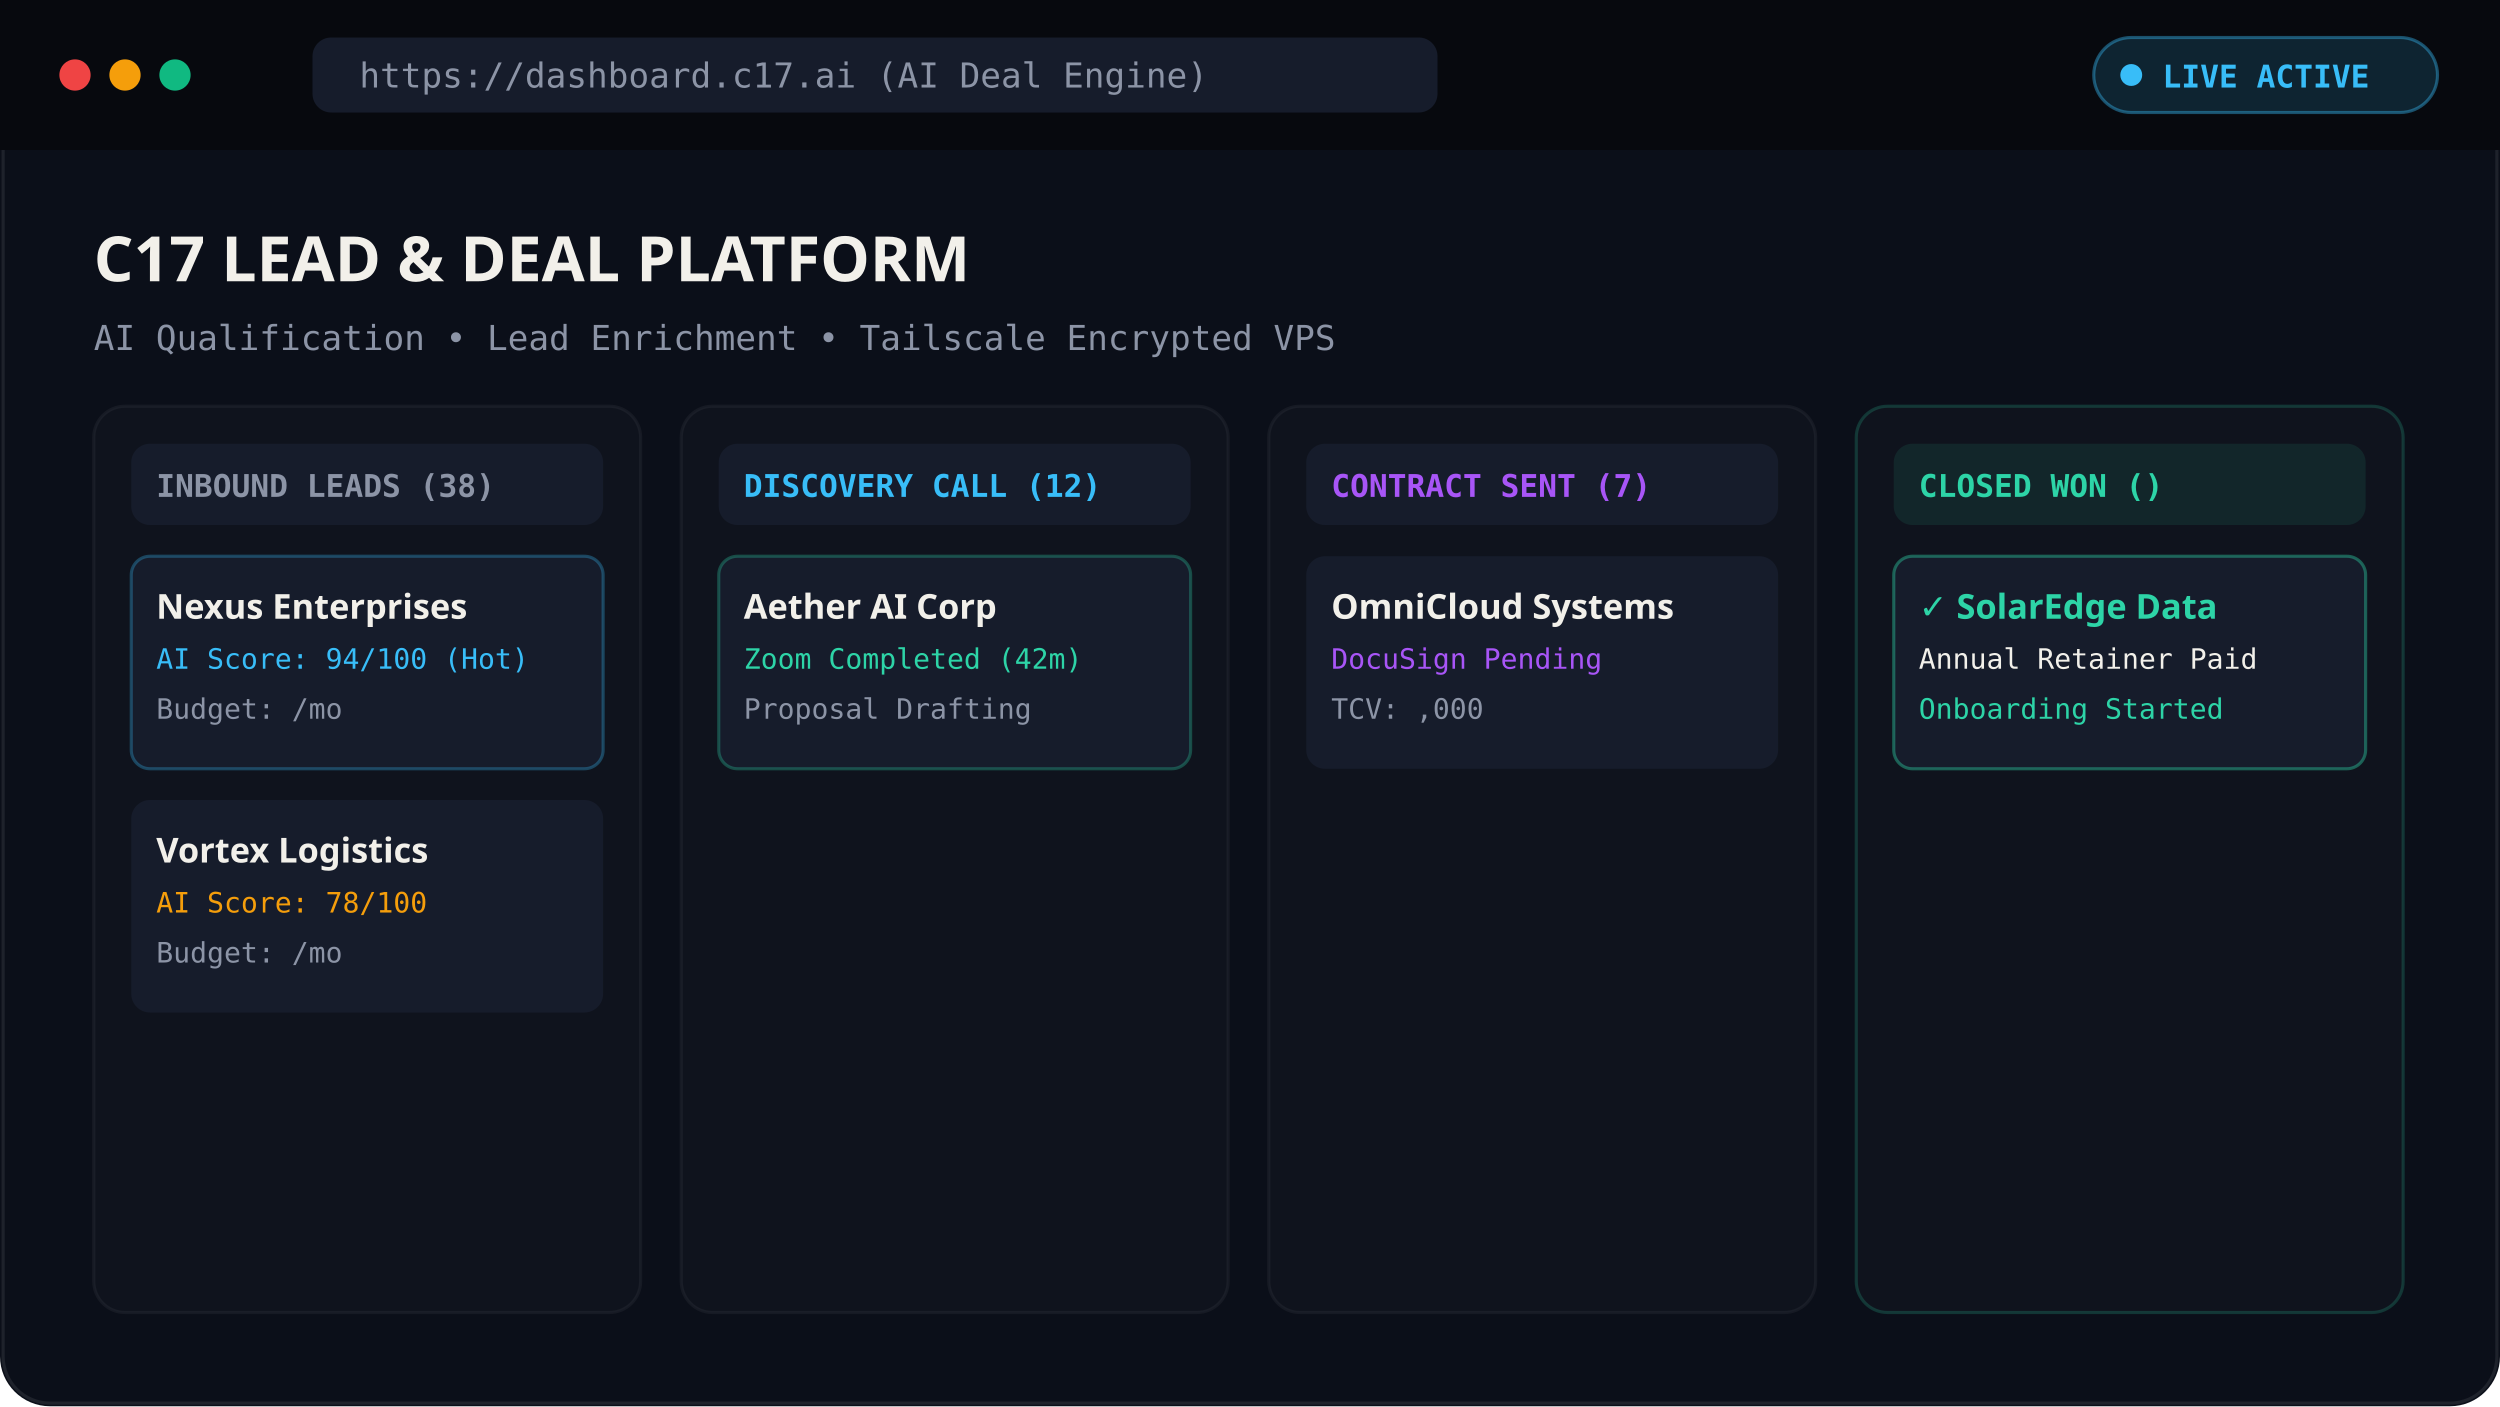
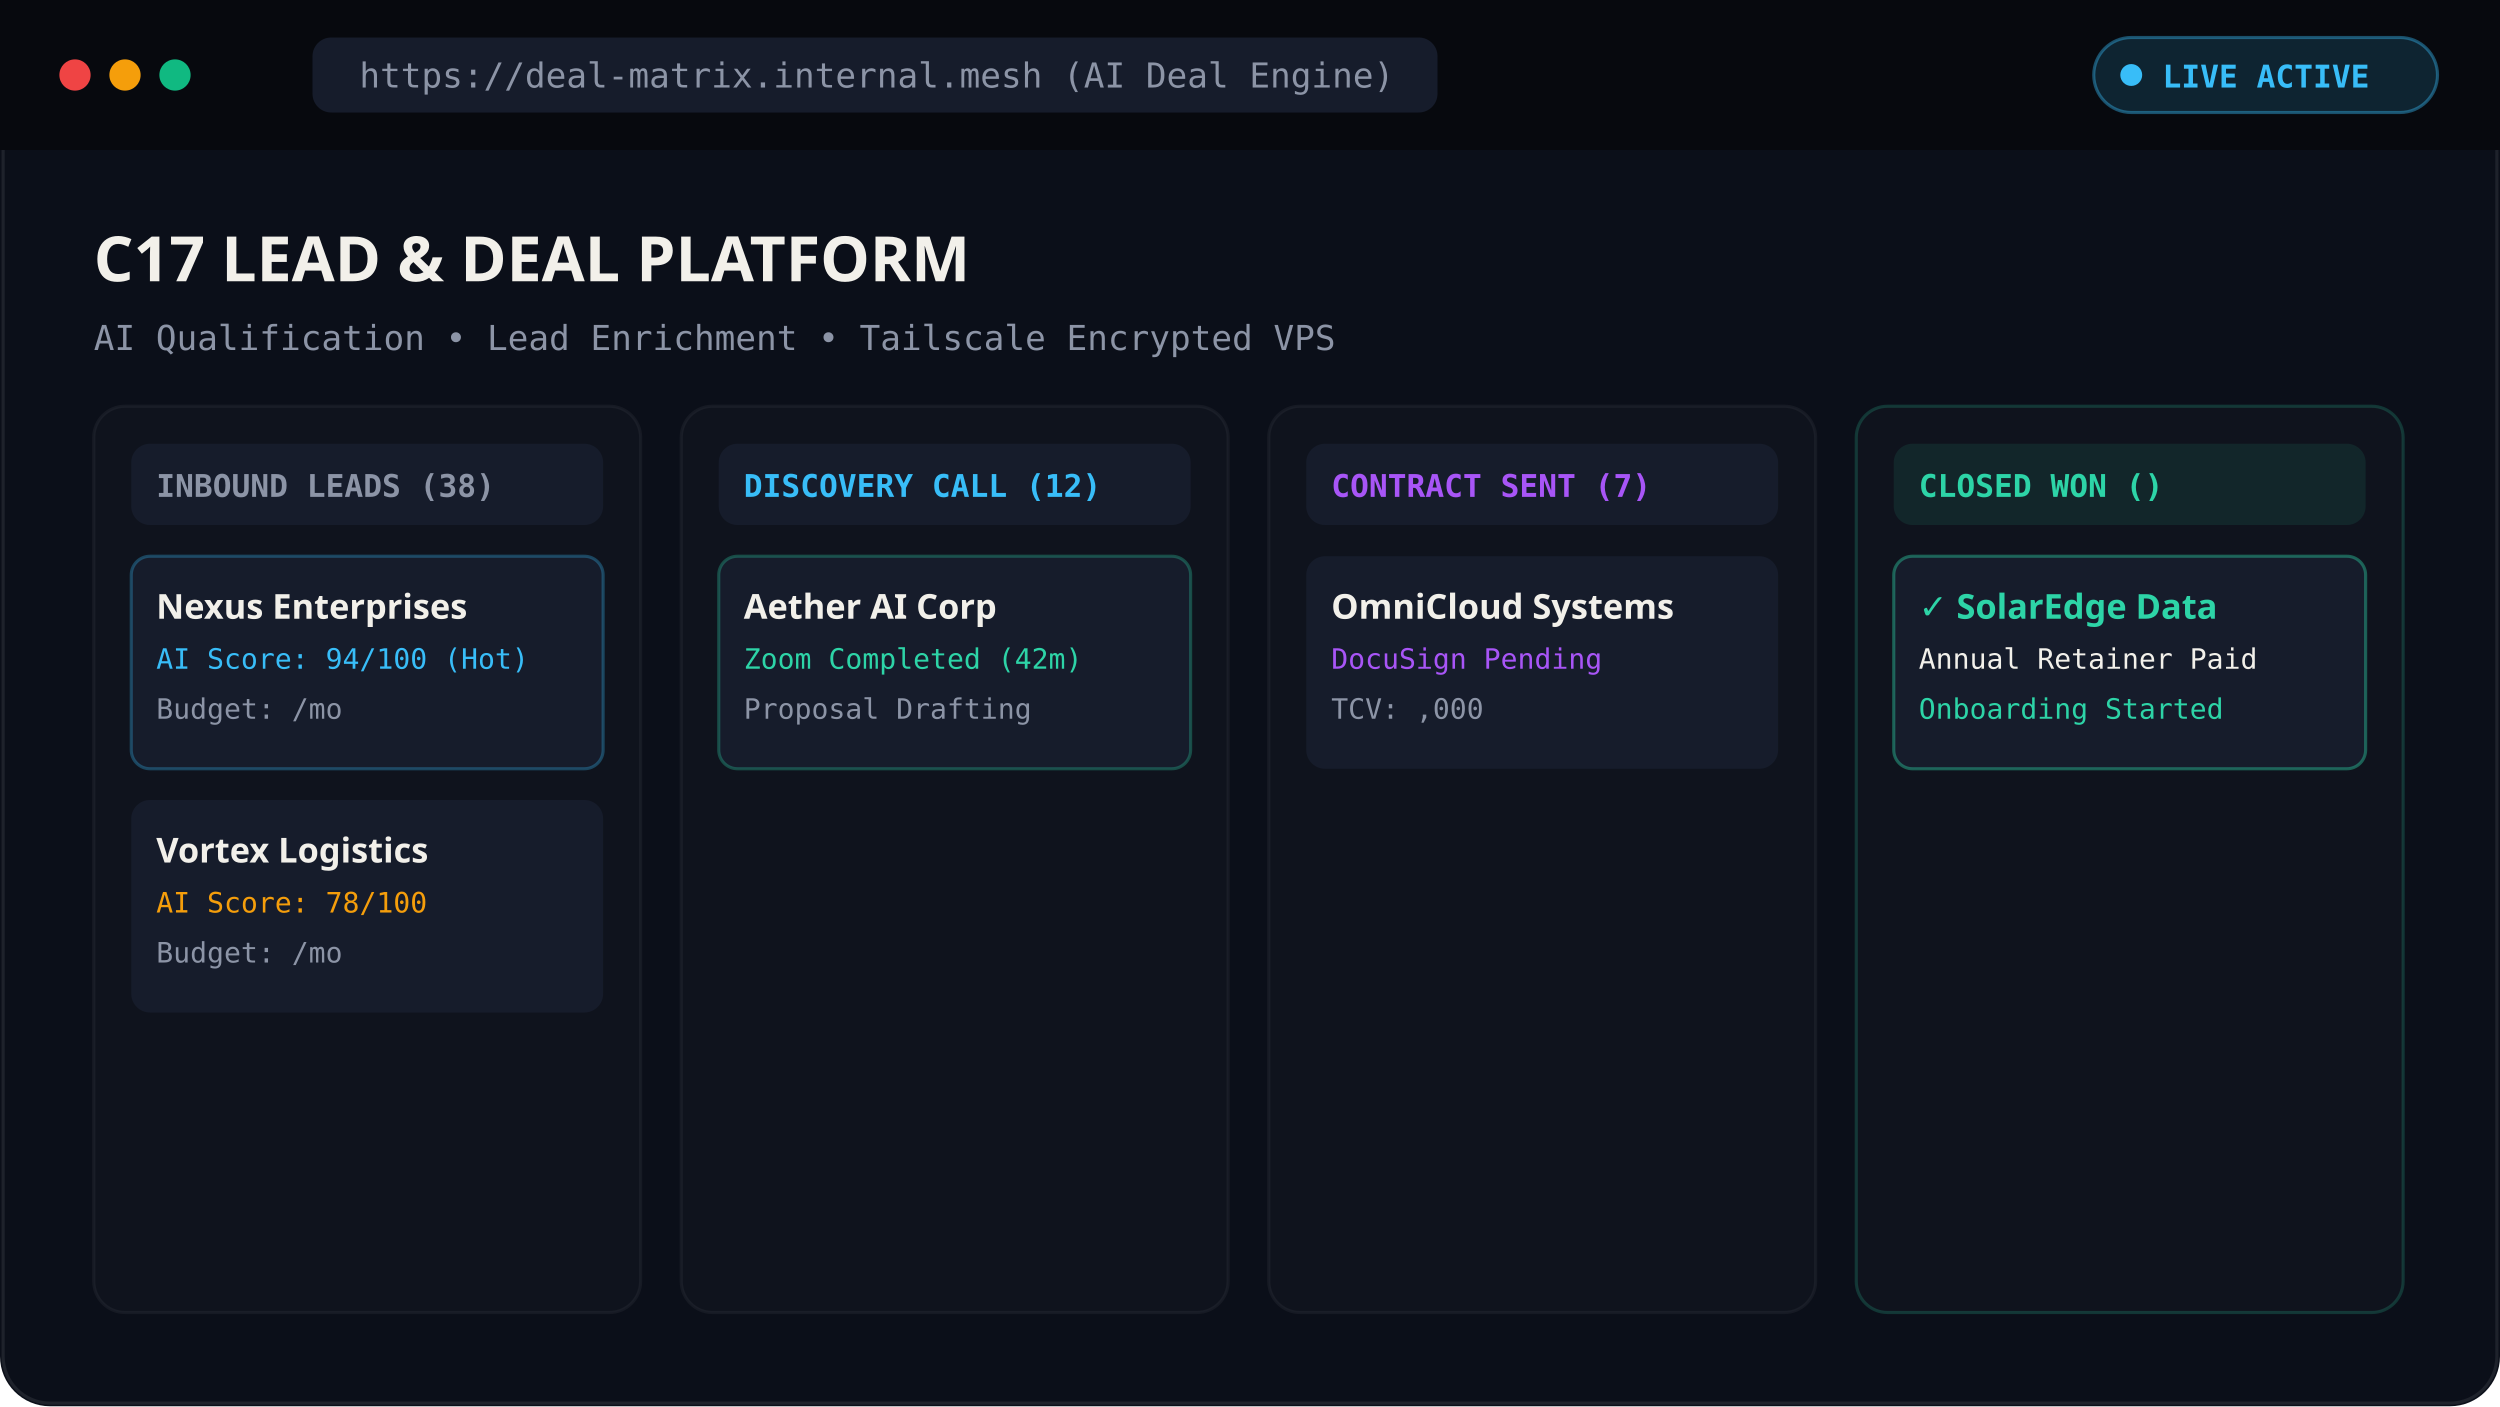
<svg xmlns="http://www.w3.org/2000/svg" width="800" height="450" viewBox="0 0 800 450" fill="none">
  <rect width="800" height="450" rx="16" fill="#0B0F19" />
  <rect x="1" y="1" width="798" height="448" rx="15" stroke="rgba(255,255,255,0.08)" />
  <rect x="0" y="0" width="800" height="48" rx="16 16 0 0" fill="#07090E" />
  <circle cx="24" cy="24" r="5" fill="#EF4444" />
  <circle cx="40" cy="24" r="5" fill="#F59E0B" />
  <circle cx="56" cy="24" r="5" fill="#10B981" />
  <rect x="100" y="12" width="360" height="24" rx="6" fill="#161C2B" />
-   <text x="115" y="28" font-family="monospace" font-size="11" fill="#8C94A6">https://dashboard.c17.ai (AI Deal Engine)</text>
+   <text x="115" y="28" font-family="monospace" font-size="11" fill="#8C94A6">https://deal-matrix.internal.mesh (AI Deal Engine)</text>
  <rect x="670" y="12" width="110" height="24" rx="12" fill="rgba(56,189,248,0.15)" stroke="rgba(56,189,248,0.4)" />
  <circle cx="682" cy="24" r="3.5" fill="#38BDF8" />
  <text x="692" y="28" font-family="monospace" font-size="10" font-weight="bold" fill="#38BDF8">LIVE ACTIVE</text>
  <g transform="translate(30, 70)">
    <text x="0" y="20" font-family="sans-serif" font-weight="800" font-size="20" fill="#F2F0EA">C17 LEAD &amp; DEAL PLATFORM</text>
    <text x="0" y="42" font-family="monospace" font-size="11" fill="#8C94A6">AI Qualification • Lead Enrichment • Tailscale Encrypted VPS</text>
    <g transform="translate(0, 60)">
      <rect x="0" y="0" width="175" height="290" rx="10" fill="#0F131D" stroke="rgba(255,255,255,0.05)" />
      <rect x="12" y="12" width="151" height="26" rx="6" fill="#161C2B" />
      <text x="20" y="29" font-family="monospace" font-size="10" font-weight="bold" fill="#8C94A6">INBOUND LEADS (38)</text>
      <rect x="12" y="48" width="151" height="68" rx="6" fill="#161C2B" stroke="rgba(56,189,248,0.3)" />
      <text x="20" y="68" font-family="sans-serif" font-weight="bold" font-size="11" fill="#F2F0EA">Nexus Enterprises</text>
      <text x="20" y="84" font-family="monospace" font-size="9" fill="#38BDF8">AI Score: 94/100 (Hot)</text>
      <text x="20" y="100" font-family="monospace" font-size="9" fill="#8C94A6">Budget: /mo</text>
      <rect x="12" y="126" width="151" height="68" rx="6" fill="#161C2B" />
      <text x="20" y="146" font-family="sans-serif" font-weight="bold" font-size="11" fill="#F2F0EA">Vortex Logistics</text>
      <text x="20" y="162" font-family="monospace" font-size="9" fill="#F59E0B">AI Score: 78/100</text>
      <text x="20" y="178" font-family="monospace" font-size="9" fill="#8C94A6">Budget: /mo</text>
      <rect x="188" y="0" width="175" height="290" rx="10" fill="#0F131D" stroke="rgba(255,255,255,0.05)" />
      <rect x="200" y="12" width="151" height="26" rx="6" fill="#161C2B" />
      <text x="208" y="29" font-family="monospace" font-size="10" font-weight="bold" fill="#38BDF8">DISCOVERY CALL (12)</text>
      <rect x="200" y="48" width="151" height="68" rx="6" fill="#161C2B" stroke="rgba(45,212,167,0.3)" />
      <text x="208" y="68" font-family="sans-serif" font-weight="bold" font-size="11" fill="#F2F0EA">Aether AI Corp</text>
      <text x="208" y="84" font-family="monospace" font-size="9" fill="#2DD4A7">Zoom Completed (42m)</text>
      <text x="208" y="100" font-family="monospace" font-size="9" fill="#8C94A6">Proposal Drafting</text>
      <rect x="376" y="0" width="175" height="290" rx="10" fill="#0F131D" stroke="rgba(255,255,255,0.05)" />
      <rect x="388" y="12" width="151" height="26" rx="6" fill="#161C2B" />
      <text x="396" y="29" font-family="monospace" font-size="10" font-weight="bold" fill="#A855F7">CONTRACT SENT (7)</text>
      <rect x="388" y="48" width="151" height="68" rx="6" fill="#161C2B" />
      <text x="396" y="68" font-family="sans-serif" font-weight="bold" font-size="11" fill="#F2F0EA">OmniCloud Systems</text>
      <text x="396" y="84" font-family="monospace" font-size="9" fill="#A855F7">DocuSign Pending</text>
      <text x="396" y="100" font-family="monospace" font-size="9" fill="#8C94A6">TCV: ,000</text>
      <rect x="564" y="0" width="175" height="290" rx="10" fill="#0F131D" stroke="rgba(45,212,167,0.2)" />
      <rect x="576" y="12" width="151" height="26" rx="6" fill="rgba(45,212,167,0.1)" />
      <text x="584" y="29" font-family="monospace" font-size="10" font-weight="bold" fill="#2DD4A7">CLOSED WON ()</text>
      <rect x="576" y="48" width="151" height="68" rx="6" fill="#161C2B" stroke="rgba(45,212,167,0.4)" />
      <text x="584" y="68" font-family="sans-serif" font-weight="bold" font-size="11" fill="#2DD4A7">✓ SolarEdge Data</text>
      <text x="584" y="84" font-family="monospace" font-size="9" fill="#F2F0EA">Annual Retainer Paid</text>
      <text x="584" y="100" font-family="monospace" font-size="9" fill="#2DD4A7">Onboarding Started</text>
    </g>
  </g>
</svg>
